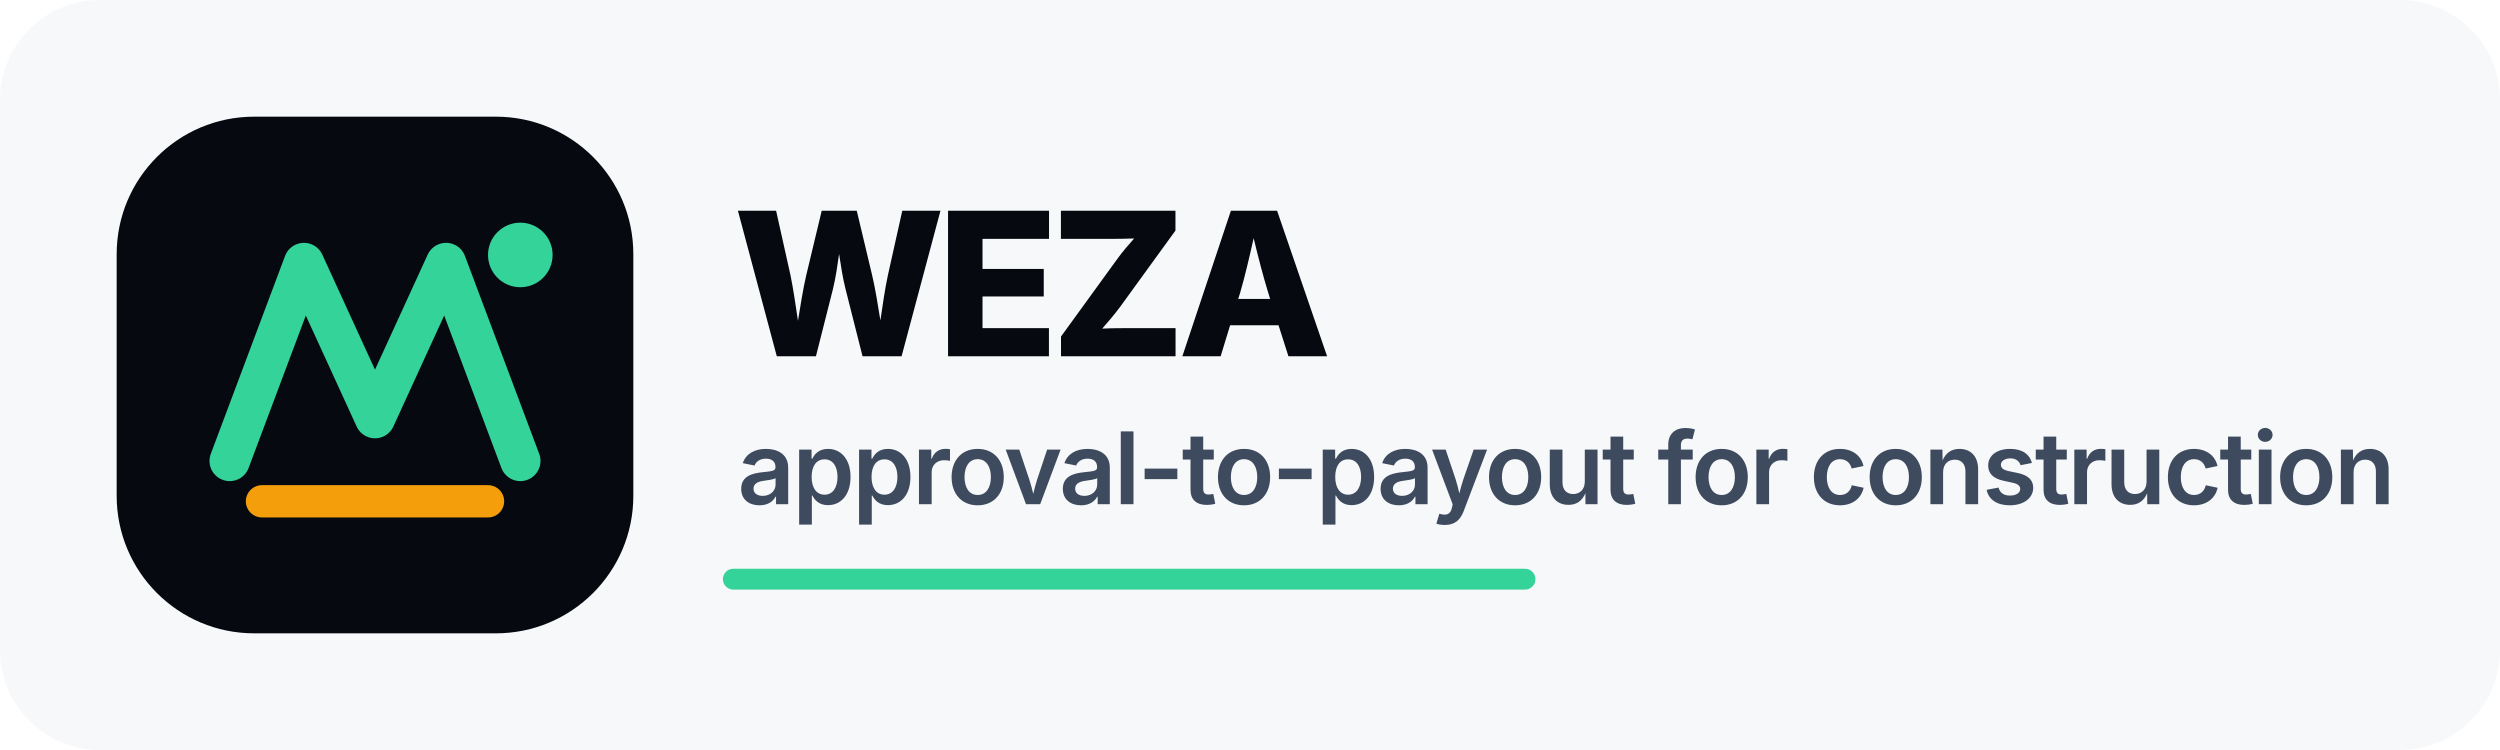
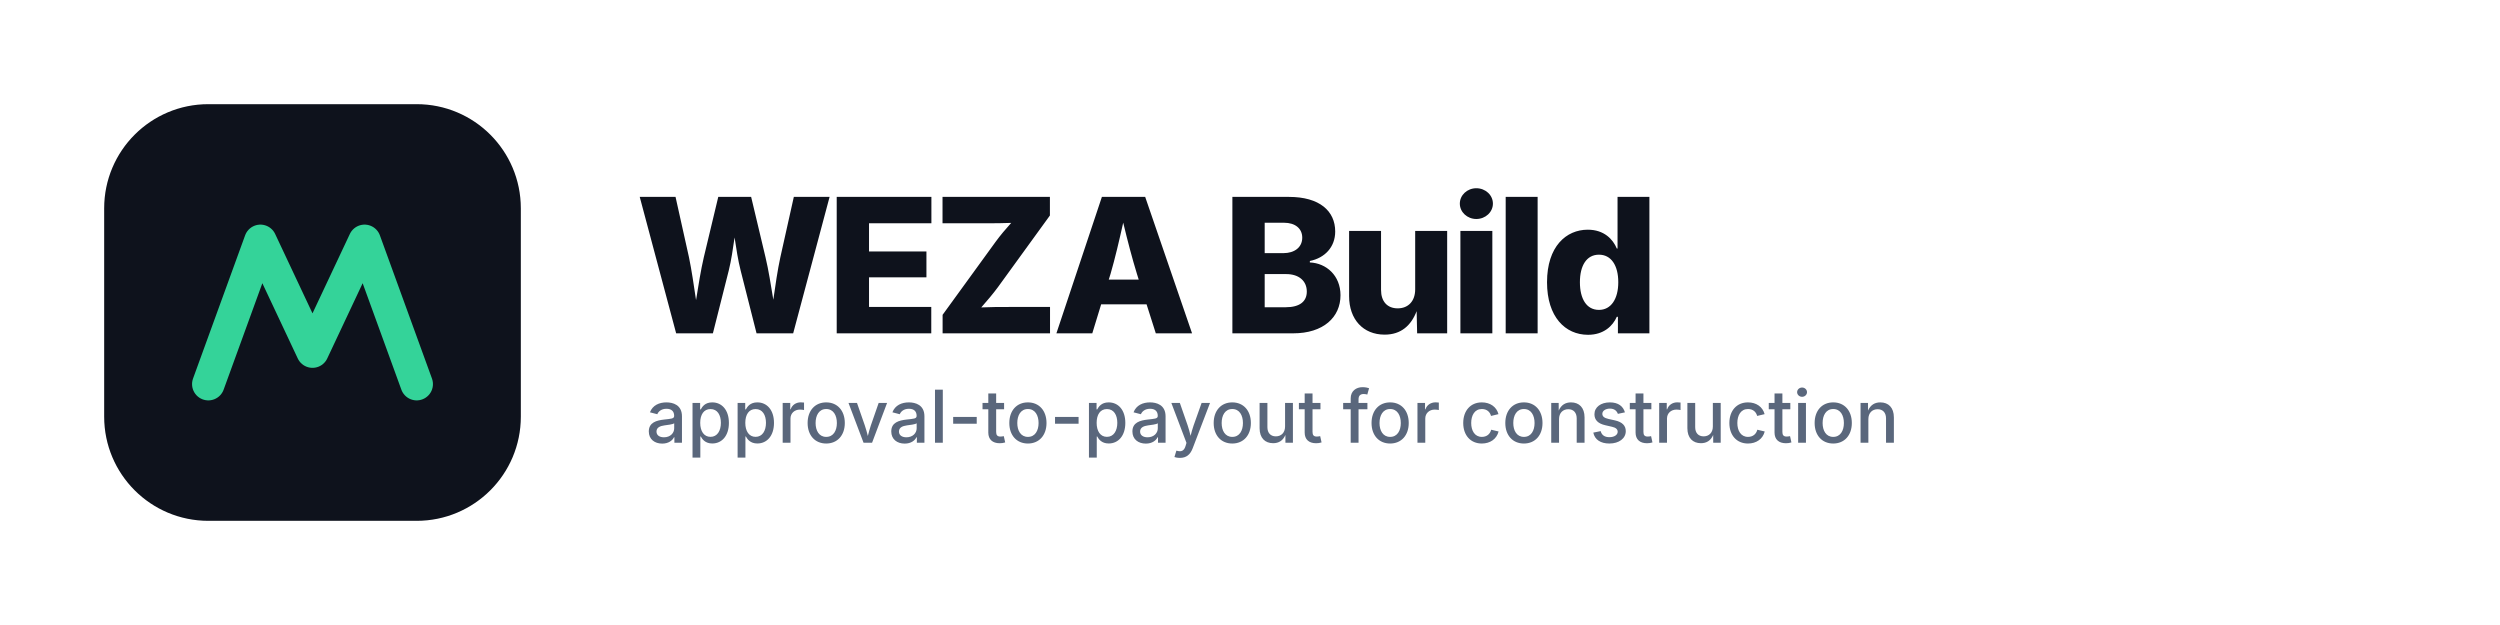
- <svg xmlns="http://www.w3.org/2000/svg" width="1200" height="360" viewBox="0 0 1200 360" fill="none">
-   <rect width="1200" height="360" rx="48" fill="#F7F8FA" />
-   <rect x="56" y="56" width="248" height="248" rx="66" fill="#070910" />
-   <path d="M110.25 221.25L145.9 126.25L180 200.7L214.1 126.25L249.75 221.25" stroke="#34D399" stroke-width="19.375" stroke-linecap="round" stroke-linejoin="round" />
-   <path d="M125.75 240.625H234.25" stroke="#F59E0B" stroke-width="15.5" stroke-linecap="round" />
-   <circle cx="249.75" cy="122.375" r="15.5" fill="#34D399" />
-   <text x="352" y="171" fill="#070910" font-family="Inter, Avenir Next, Arial, sans-serif" font-size="96" font-weight="800" letter-spacing="-4">WEZA</text>
-   <text x="354" y="242" fill="#3E4A5E" font-family="Inter, Avenir Next, Arial, sans-serif" font-size="48" font-weight="600" letter-spacing="-1.2">approval-to-payout for construction</text>
-   <path d="M352 278H732" stroke="#34D399" stroke-width="10" stroke-linecap="round" />
+ <svg xmlns="http://www.w3.org/2000/svg" width="960" height="240" viewBox="0 0 960 240" fill="none">
+   <rect x="40" y="40" width="160" height="160" rx="40" fill="#0E121C" />
+   <path d="M80 147.5L100 92.5L120 135L140 92.5L160 147.5" stroke="#34D399" stroke-width="12.5" stroke-linecap="round" stroke-linejoin="round" />
+   <text x="244" y="128" fill="#0E121C" font-family="Inter, Avenir Next, Arial, sans-serif" font-size="72" font-weight="760" letter-spacing="-3">WEZA Build</text>
+   <text x="248" y="170" fill="#5A677C" font-family="Inter, Avenir Next, Arial, sans-serif" font-size="28" font-weight="520" letter-spacing="0">approval-to-payout for construction</text>
</svg>
